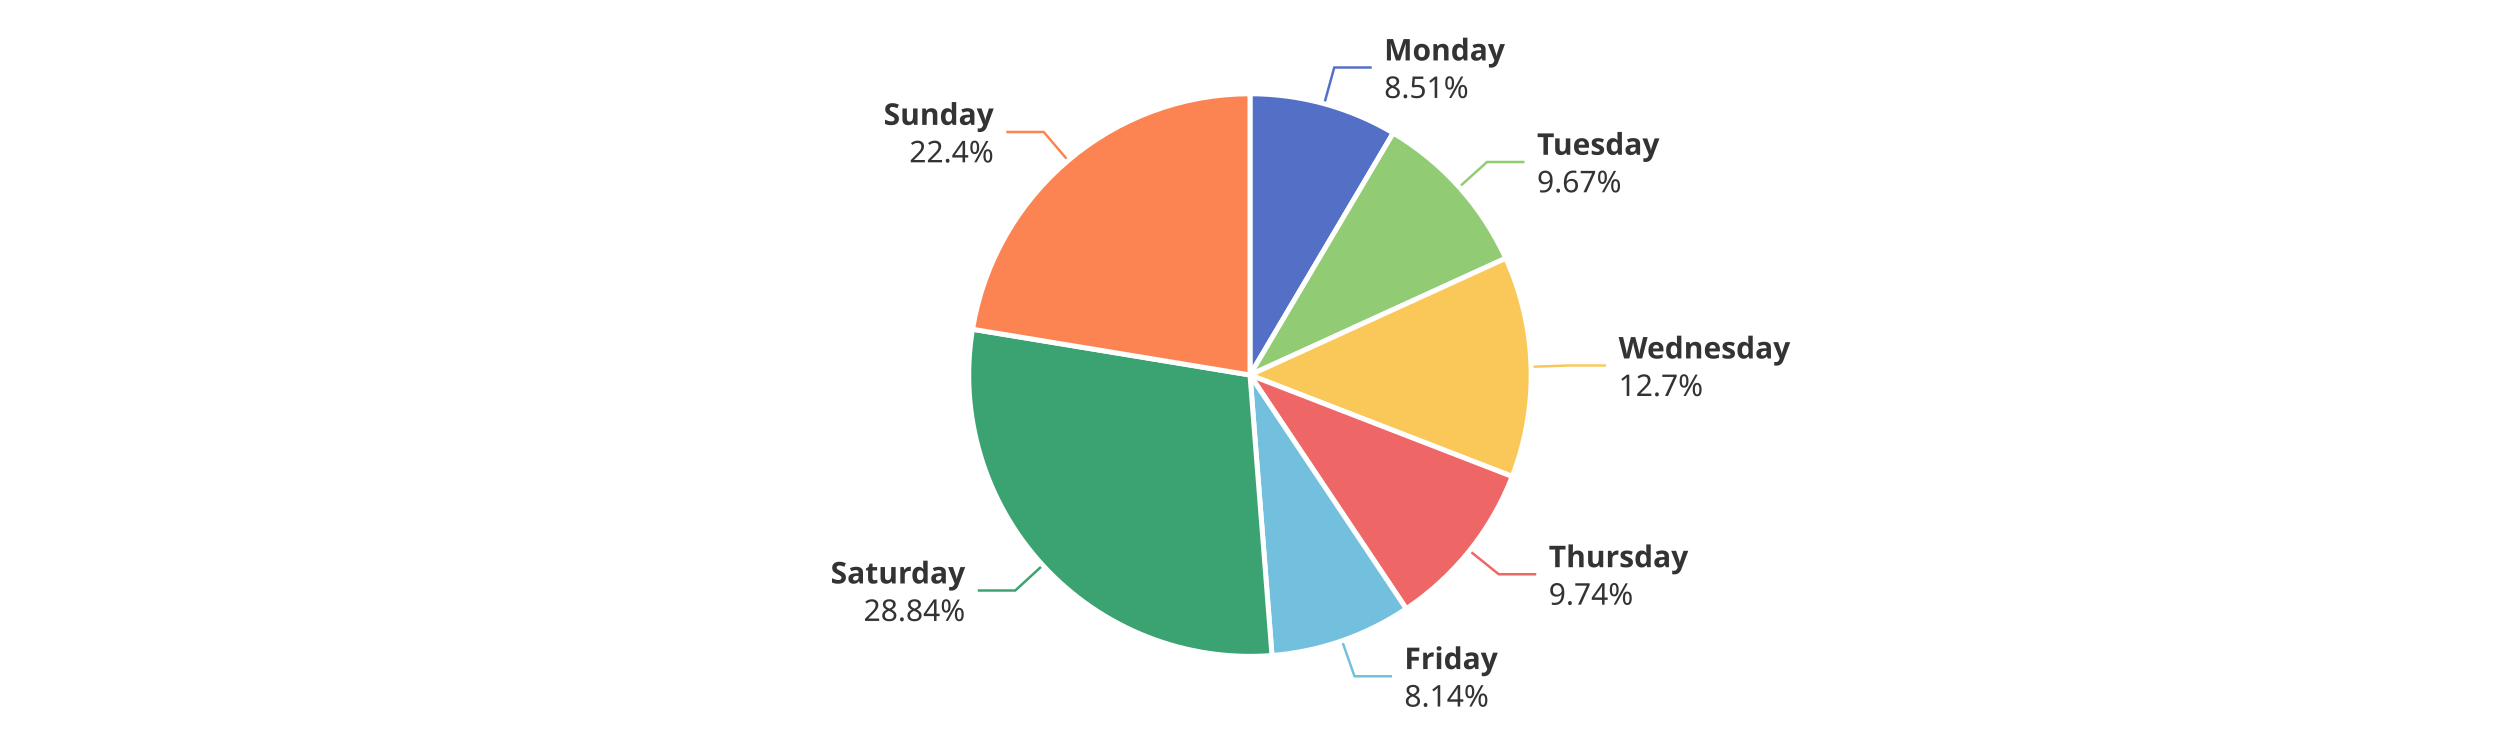
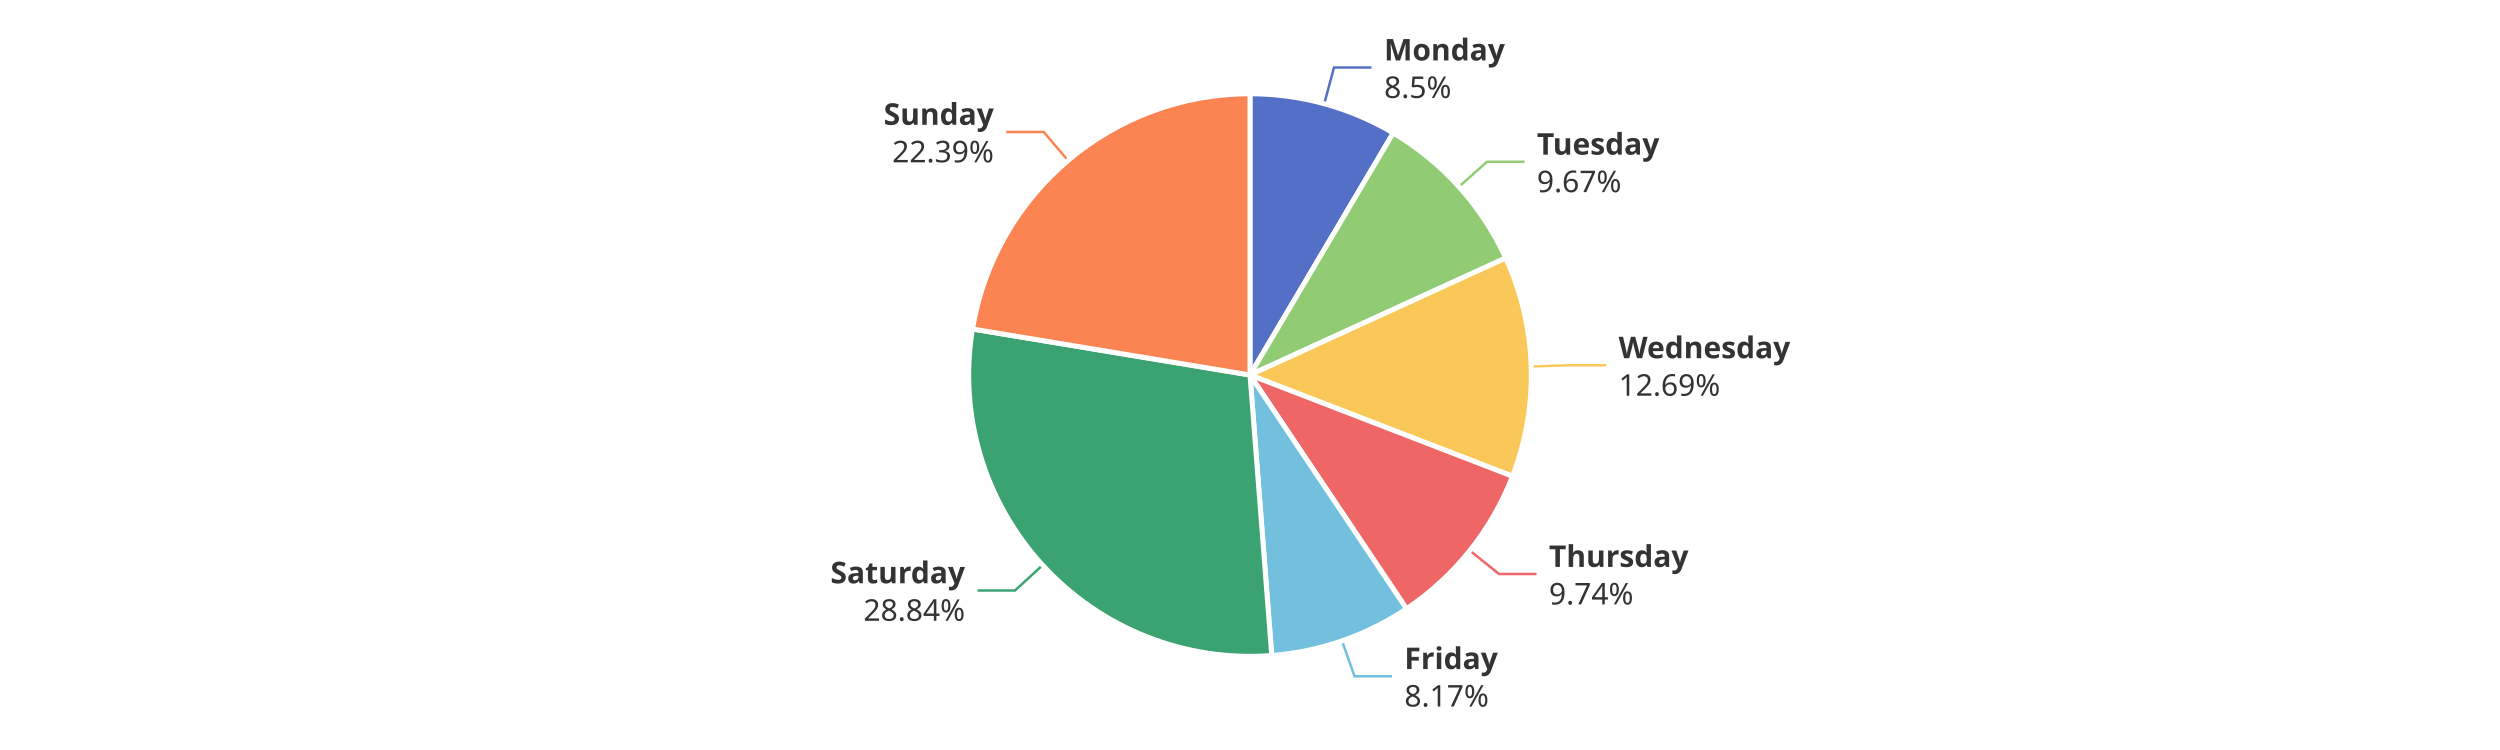
<svg xmlns="http://www.w3.org/2000/svg" width="1000" height="300" version="1.1" baseProfile="full" viewBox="0 0 1000 300">
  <rect width="1000" height="300" x="0" y="0" id="0" fill="#ffffff" />
-   <polyline points="529.7 41.5 533.7 27 548.7 27" fill="none" stroke="#5470c6" />
-   <polyline points="583.7 74.8 594.8 64.8 609.8 64.8" fill="none" stroke="#91cc75" />
-   <polyline points="612.5 146.7 627.4 146.2 642.4 146.2" fill="none" stroke="#fac858" />
-   <polyline points="587.8 220.3 599.5 229.7 614.5 229.7" fill="none" stroke="#ee6666" />
+   <polyline points="529.7 41.5 533.6 27 548.6 27" fill="none" stroke="#5470c6" />
+   <polyline points="583.6 74.7 594.8 64.7 609.8 64.7" fill="none" stroke="#91cc75" />
+   <polyline points="612.4 146.6 627.4 146.1 642.4 146.1" fill="none" stroke="#fac858" />
+   <polyline points="587.9 220.2 599.6 229.6 614.6 229.6" fill="none" stroke="#ee6666" />
  <polyline points="536.8 256.3 541.8 270.5 556.8 270.5" fill="none" stroke="#73c0de" />
-   <polyline points="417.1 226.1 406.1 236.2 391.1 236.2" fill="none" stroke="#3ba272" />
+   <polyline points="417.1 226 406 236.2 391 236.2" fill="none" stroke="#3ba272" />
  <polyline points="427.2 64.2 417.5 52.8 402.5 52.8" fill="none" stroke="#fc8452" />
  <path d="M500 37.5A112.5 112.5 0 0 1 557.3 53.2L500 150Z" fill="#5470c6" stroke="#fff" stroke-width="2" stroke-linejoin="round" />
-   <path d="M557.3 53.2A112.5 112.5 0 0 1 602.3 103.3L500 150Z" fill="#91cc75" stroke="#fff" stroke-width="2" stroke-linejoin="round" />
-   <path d="M602.3 103.3A112.5 112.5 0 0 1 604.9 190.6L500 150Z" fill="#fac858" stroke="#fff" stroke-width="2" stroke-linejoin="round" />
-   <path d="M604.9 190.6A112.5 112.5 0 0 1 562.5 243.5L500 150Z" fill="#ee6666" stroke="#fff" stroke-width="2" stroke-linejoin="round" />
-   <path d="M562.5 243.5A112.5 112.5 0 0 1 508.8 262.2L500 150Z" fill="#73c0de" stroke="#fff" stroke-width="2" stroke-linejoin="round" />
-   <path d="M508.8 262.2A112.5 112.5 0 0 1 389 131.7L500 150Z" fill="#3ba272" stroke="#fff" stroke-width="2" stroke-linejoin="round" />
-   <path d="M389 131.7A112.5 112.5 0 0 1 500 37.5L500 150Z" fill="#fc8452" stroke="#fff" stroke-width="2" stroke-linejoin="round" />
-   <path d="M0 -15l42.8 0l0 30l-42.8 0Z" transform="translate(553.6824 27.0295)" fill="none" />
-   <text dominant-baseline="central" text-anchor="start" style="font-size:12px;font-family:sans-serif;font-weight:bold;" y="-7.5" transform="translate(553.6824 27.0295)" fill="#333" stroke="rgb(255,255,255)" stroke-width="2" paint-order="stroke" stroke-miterlimit="2">Monday</text>
-   <text dominant-baseline="central" text-anchor="start" style="font-size:12px;font-family:sans-serif;" y="7.5" transform="translate(553.6824 27.0295)" fill="#333" stroke="rgb(255,255,255)" stroke-width="2" paint-order="stroke" stroke-miterlimit="2">8.51%</text>
-   <path d="M0 -15l46.2 0l0 30l-46.2 0Z" transform="translate(614.8135 64.7553)" fill="none" />
-   <text dominant-baseline="central" text-anchor="start" style="font-size:12px;font-family:sans-serif;font-weight:bold;" y="-7.5" transform="translate(614.8135 64.7553)" fill="#333" stroke="rgb(255,255,255)" stroke-width="2" paint-order="stroke" stroke-miterlimit="2">Tuesday</text>
-   <text dominant-baseline="central" text-anchor="start" style="font-size:12px;font-family:sans-serif;" y="7.5" transform="translate(614.8135 64.7553)" fill="#333" stroke="rgb(255,255,255)" stroke-width="2" paint-order="stroke" stroke-miterlimit="2">9.67%</text>
-   <path d="M0 -15l63.6 0l0 30l-63.6 0Z" transform="translate(647.4444 146.2353)" fill="none" />
-   <text dominant-baseline="central" text-anchor="start" style="font-size:12px;font-family:sans-serif;font-weight:bold;" y="-7.5" transform="translate(647.4444 146.2353)" fill="#333" stroke="rgb(255,255,255)" stroke-width="2" paint-order="stroke" stroke-miterlimit="2">Wednesday</text>
-   <text dominant-baseline="central" text-anchor="start" style="font-size:12px;font-family:sans-serif;" y="7.5" transform="translate(647.4444 146.2353)" fill="#333" stroke="rgb(255,255,255)" stroke-width="2" paint-order="stroke" stroke-miterlimit="2">12.7%</text>
-   <path d="M0 -15l50.2 0l0 30l-50.2 0Z" transform="translate(619.5049 229.7184)" fill="none" />
-   <text dominant-baseline="central" text-anchor="start" style="font-size:12px;font-family:sans-serif;font-weight:bold;" y="-7.5" transform="translate(619.5049 229.7184)" fill="#333" stroke="rgb(255,255,255)" stroke-width="2" paint-order="stroke" stroke-miterlimit="2">Thursday</text>
-   <text dominant-baseline="central" text-anchor="start" style="font-size:12px;font-family:sans-serif;" y="7.5" transform="translate(619.5049 229.7184)" fill="#333" stroke="rgb(255,255,255)" stroke-width="2" paint-order="stroke" stroke-miterlimit="2">9.74%</text>
-   <path d="M0 -15l34.2 0l0 30l-34.2 0Z" transform="translate(561.7539 270.4693)" fill="none" />
-   <text dominant-baseline="central" text-anchor="start" style="font-size:12px;font-family:sans-serif;font-weight:bold;" y="-7.5" transform="translate(561.7539 270.4693)" fill="#333" stroke="rgb(255,255,255)" stroke-width="2" paint-order="stroke" stroke-miterlimit="2">Friday</text>
-   <text dominant-baseline="central" text-anchor="start" style="font-size:12px;font-family:sans-serif;" y="7.5" transform="translate(561.7539 270.4693)" fill="#333" stroke="rgb(255,255,255)" stroke-width="2" paint-order="stroke" stroke-miterlimit="2">8.14%</text>
-   <path d="M-48.2 -15l48.2 0l0 30l-48.2 0Z" transform="translate(386.0754 236.223)" fill="none" />
-   <text dominant-baseline="central" text-anchor="end" style="font-size:12px;font-family:sans-serif;font-weight:bold;" y="-7.5" transform="translate(386.0754 236.223)" fill="#333" stroke="rgb(255,255,255)" stroke-width="2" paint-order="stroke" stroke-miterlimit="2">Saturday</text>
-   <text dominant-baseline="central" text-anchor="end" style="font-size:12px;font-family:sans-serif;" y="7.5" transform="translate(386.0754 236.223)" fill="#333" stroke="rgb(255,255,255)" stroke-width="2" paint-order="stroke" stroke-miterlimit="2">28.84%</text>
-   <path d="M-40.9 -15l40.9 0l0 30l-40.9 0Z" transform="translate(397.5004 52.7886)" fill="none" />
-   <text dominant-baseline="central" text-anchor="end" style="font-size:12px;font-family:sans-serif;font-weight:bold;" y="-7.5" transform="translate(397.5004 52.7886)" fill="#333" stroke="rgb(255,255,255)" stroke-width="2" paint-order="stroke" stroke-miterlimit="2">Sunday</text>
-   <text dominant-baseline="central" text-anchor="end" style="font-size:12px;font-family:sans-serif;" y="7.5" transform="translate(397.5004 52.7886)" fill="#333" stroke="rgb(255,255,255)" stroke-width="2" paint-order="stroke" stroke-miterlimit="2">22.4%</text>
+   <path d="M557.3 53.2A112.5 112.5 0 0 1 602.3 103.2L500 150Z" fill="#91cc75" stroke="#fff" stroke-width="2" stroke-linejoin="round" />
+   <path d="M602.3 103.2A112.5 112.5 0 0 1 605 190.5L500 150Z" fill="#fac858" stroke="#fff" stroke-width="2" stroke-linejoin="round" />
+   <path d="M605 190.5A112.5 112.5 0 0 1 562.6 243.5L500 150Z" fill="#ee6666" stroke="#fff" stroke-width="2" stroke-linejoin="round" />
+   <path d="M562.6 243.5A112.5 112.5 0 0 1 508.7 262.2L500 150Z" fill="#73c0de" stroke="#fff" stroke-width="2" stroke-linejoin="round" />
+   <path d="M508.7 262.2A112.5 112.5 0 0 1 389 131.6L500 150Z" fill="#3ba272" stroke="#fff" stroke-width="2" stroke-linejoin="round" />
+   <path d="M389 131.6A112.5 112.5 0 0 1 500 37.5L500 150Z" fill="#fc8452" stroke="#fff" stroke-width="2" stroke-linejoin="round" />
+   <path d="M0 -15l42.8 0l0 30l-42.8 0Z" transform="translate(553.6471 27.0198)" fill="none" />
+   <text dominant-baseline="central" text-anchor="start" style="font-size:12px;font-family:sans-serif;font-weight:bold;" y="-7.5" transform="translate(553.6471 27.0198)" fill="#333" stroke="rgb(255,255,255)" stroke-width="2" paint-order="stroke" stroke-miterlimit="2">Monday</text>
+   <text dominant-baseline="central" text-anchor="start" style="font-size:12px;font-family:sans-serif;" y="7.5" transform="translate(553.6471 27.0198)" fill="#333" stroke="rgb(255,255,255)" stroke-width="2" paint-order="stroke" stroke-miterlimit="2">8.5%</text>
+   <path d="M0 -15l46.2 0l0 30l-46.2 0Z" transform="translate(614.767 64.7037)" fill="none" />
+   <text dominant-baseline="central" text-anchor="start" style="font-size:12px;font-family:sans-serif;font-weight:bold;" y="-7.5" transform="translate(614.767 64.7037)" fill="#333" stroke="rgb(255,255,255)" stroke-width="2" paint-order="stroke" stroke-miterlimit="2">Tuesday</text>
+   <text dominant-baseline="central" text-anchor="start" style="font-size:12px;font-family:sans-serif;" y="7.5" transform="translate(614.767 64.7037)" fill="#333" stroke="rgb(255,255,255)" stroke-width="2" paint-order="stroke" stroke-miterlimit="2">9.67%</text>
+   <path d="M0 -15l63.6 0l0 30l-63.6 0Z" transform="translate(647.4414 146.1349)" fill="none" />
+   <text dominant-baseline="central" text-anchor="start" style="font-size:12px;font-family:sans-serif;font-weight:bold;" y="-7.5" transform="translate(647.4414 146.1349)" fill="#333" stroke="rgb(255,255,255)" stroke-width="2" paint-order="stroke" stroke-miterlimit="2">Wednesday</text>
+   <text dominant-baseline="central" text-anchor="start" style="font-size:12px;font-family:sans-serif;" y="7.5" transform="translate(647.4414 146.1349)" fill="#333" stroke="rgb(255,255,255)" stroke-width="2" paint-order="stroke" stroke-miterlimit="2">12.69%</text>
+   <path d="M0 -15l50.2 0l0 30l-50.2 0Z" transform="translate(619.5871 229.6157)" fill="none" />
+   <text dominant-baseline="central" text-anchor="start" style="font-size:12px;font-family:sans-serif;font-weight:bold;" y="-7.5" transform="translate(619.5871 229.6157)" fill="#333" stroke="rgb(255,255,255)" stroke-width="2" paint-order="stroke" stroke-miterlimit="2">Thursday</text>
+   <text dominant-baseline="central" text-anchor="start" style="font-size:12px;font-family:sans-serif;" y="7.5" transform="translate(619.5871 229.6157)" fill="#333" stroke="rgb(255,255,255)" stroke-width="2" paint-order="stroke" stroke-miterlimit="2">9.74%</text>
+   <path d="M0 -15l34.2 0l0 30l-34.2 0Z" transform="translate(561.7579 270.4679)" fill="none" />
+   <text dominant-baseline="central" text-anchor="start" style="font-size:12px;font-family:sans-serif;font-weight:bold;" y="-7.5" transform="translate(561.7579 270.4679)" fill="#333" stroke="rgb(255,255,255)" stroke-width="2" paint-order="stroke" stroke-miterlimit="2">Friday</text>
+   <text dominant-baseline="central" text-anchor="start" style="font-size:12px;font-family:sans-serif;" y="7.5" transform="translate(561.7579 270.4679)" fill="#333" stroke="rgb(255,255,255)" stroke-width="2" paint-order="stroke" stroke-miterlimit="2">8.17%</text>
+   <path d="M-48.2 -15l48.2 0l0 30l-48.2 0Z" transform="translate(386.0141 236.1562)" fill="none" />
+   <text dominant-baseline="central" text-anchor="end" style="font-size:12px;font-family:sans-serif;font-weight:bold;" y="-7.5" transform="translate(386.0141 236.1562)" fill="#333" stroke="rgb(255,255,255)" stroke-width="2" paint-order="stroke" stroke-miterlimit="2">Saturday</text>
+   <text dominant-baseline="central" text-anchor="end" style="font-size:12px;font-family:sans-serif;" y="7.5" transform="translate(386.0141 236.1562)" fill="#333" stroke="rgb(255,255,255)" stroke-width="2" paint-order="stroke" stroke-miterlimit="2">28.84%</text>
+   <path d="M-40.9 -15l40.9 0l0 30l-40.9 0Z" transform="translate(397.5241 52.7685)" fill="none" />
+   <text dominant-baseline="central" text-anchor="end" style="font-size:12px;font-family:sans-serif;font-weight:bold;" y="-7.5" transform="translate(397.5241 52.7685)" fill="#333" stroke="rgb(255,255,255)" stroke-width="2" paint-order="stroke" stroke-miterlimit="2">Sunday</text>
+   <text dominant-baseline="central" text-anchor="end" style="font-size:12px;font-family:sans-serif;" y="7.5" transform="translate(397.5241 52.7685)" fill="#333" stroke="rgb(255,255,255)" stroke-width="2" paint-order="stroke" stroke-miterlimit="2">22.39%</text>
</svg>
